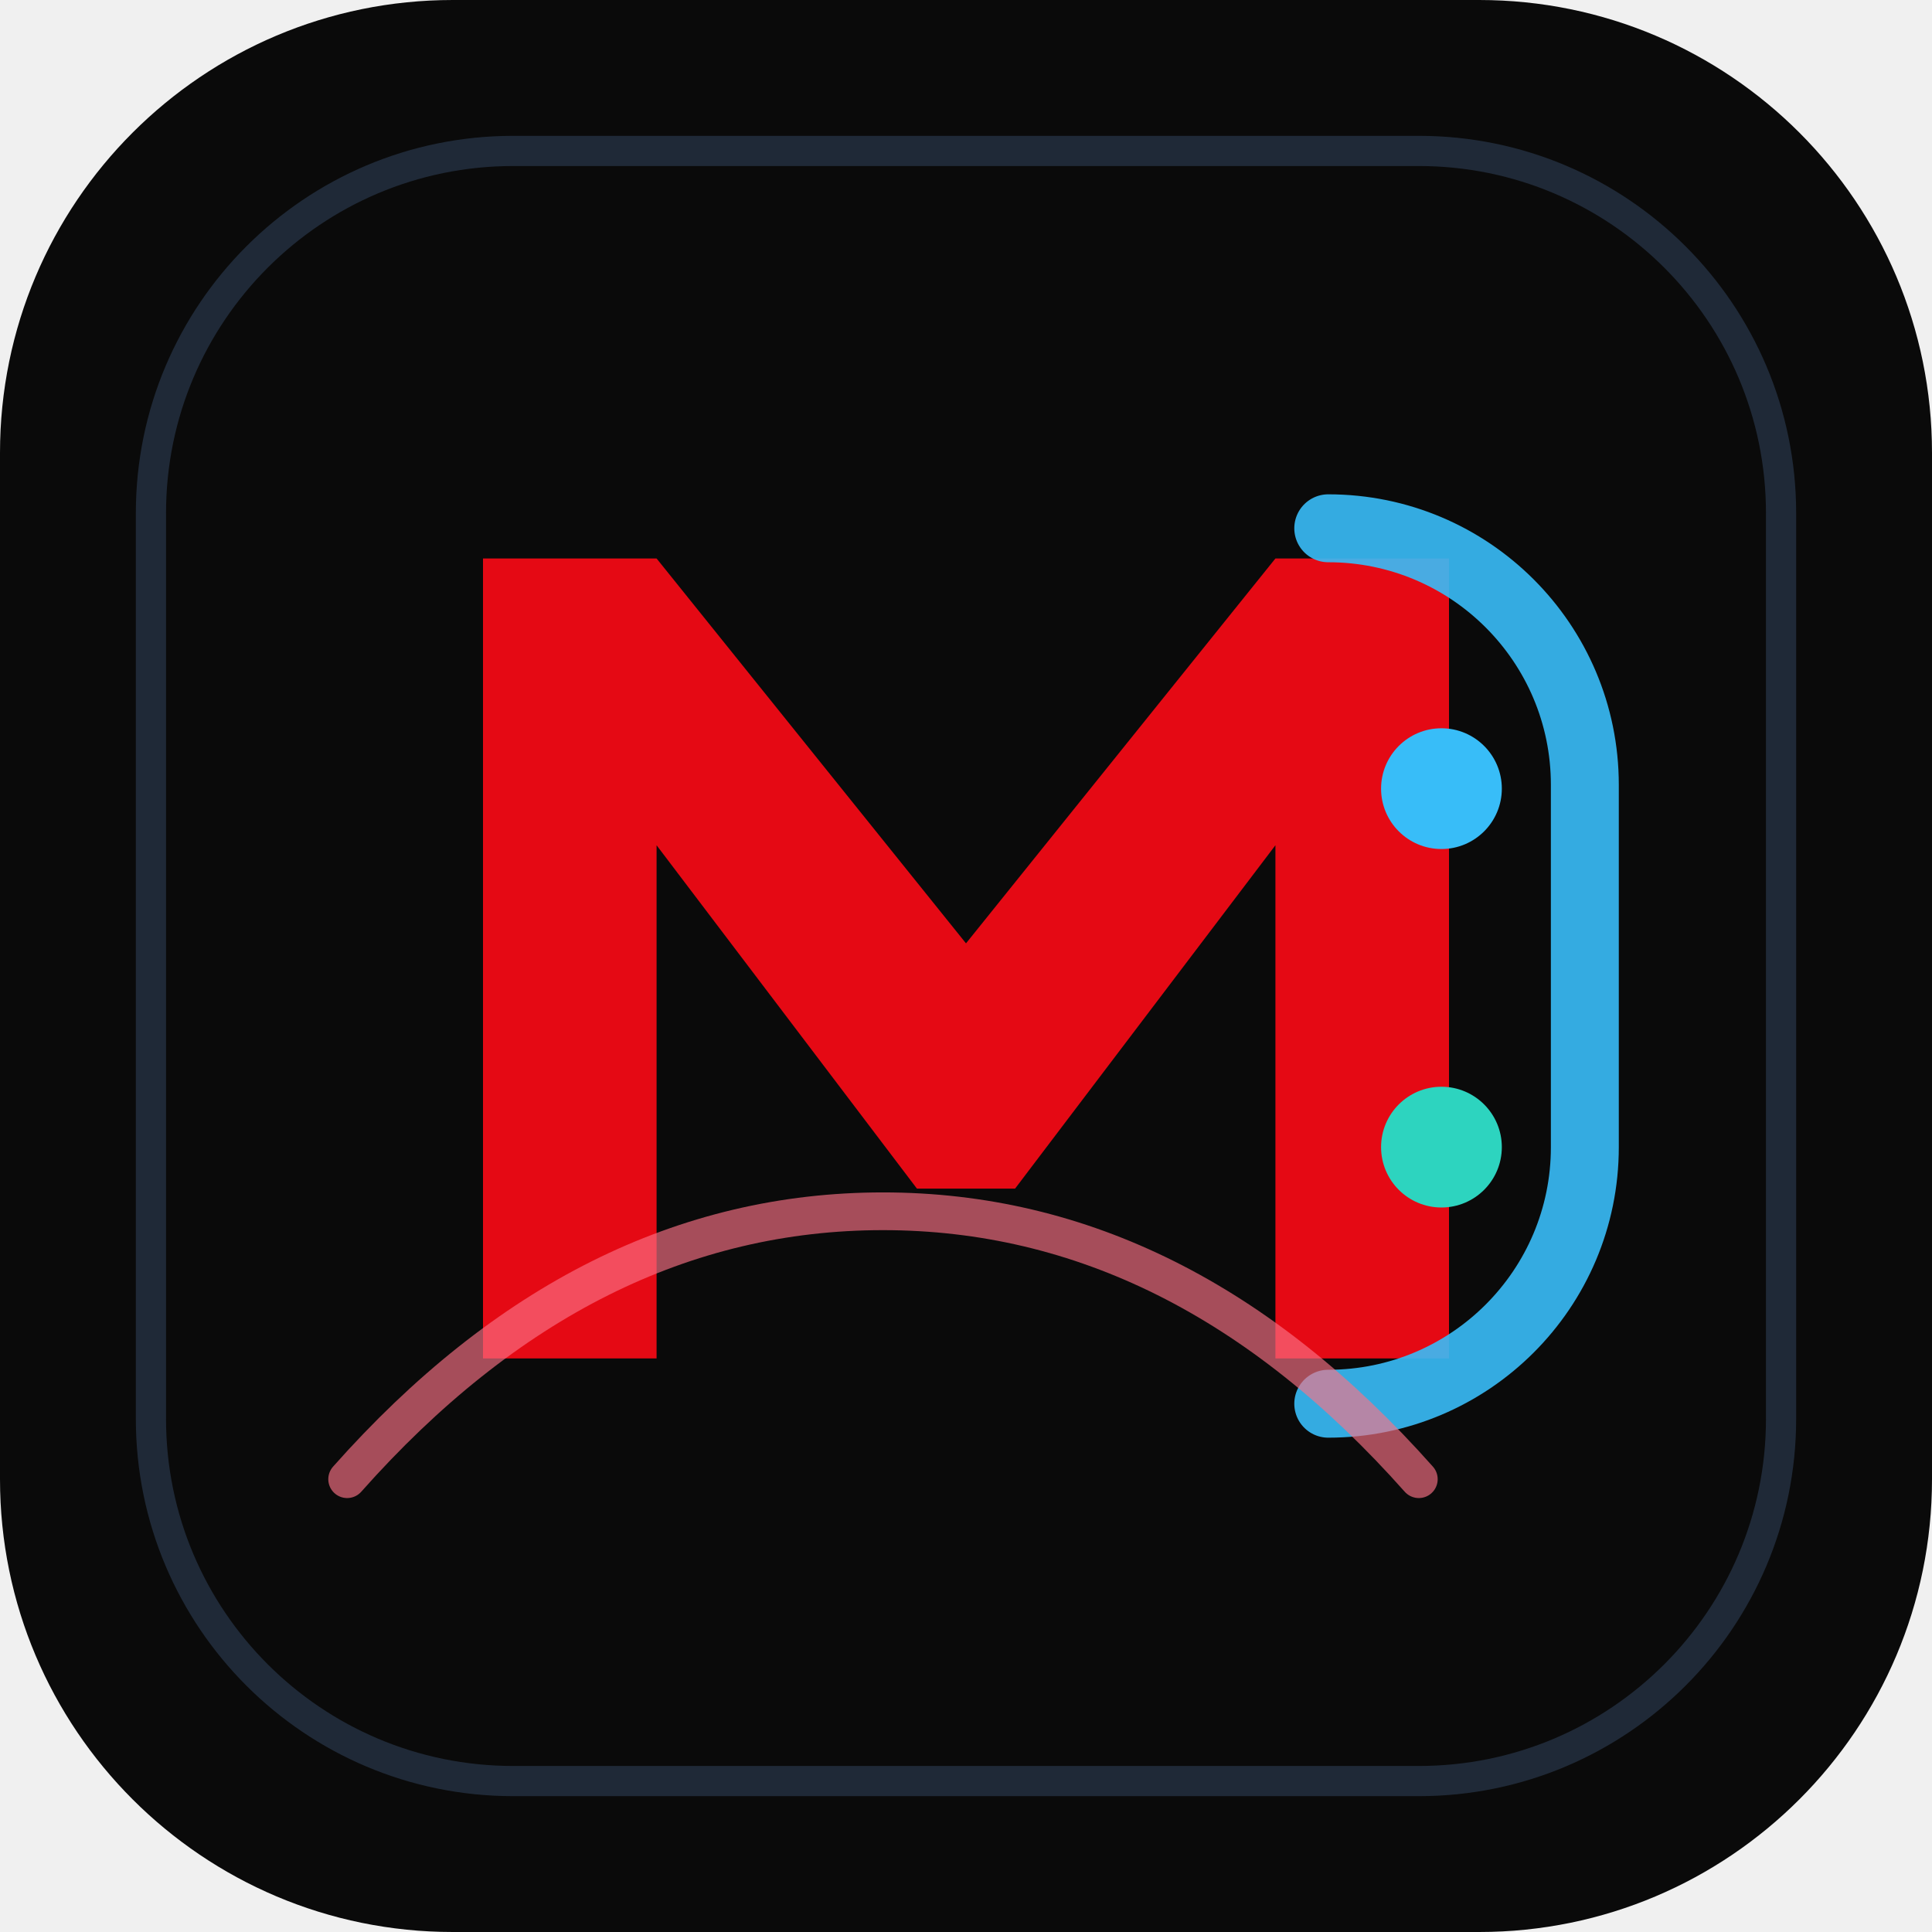
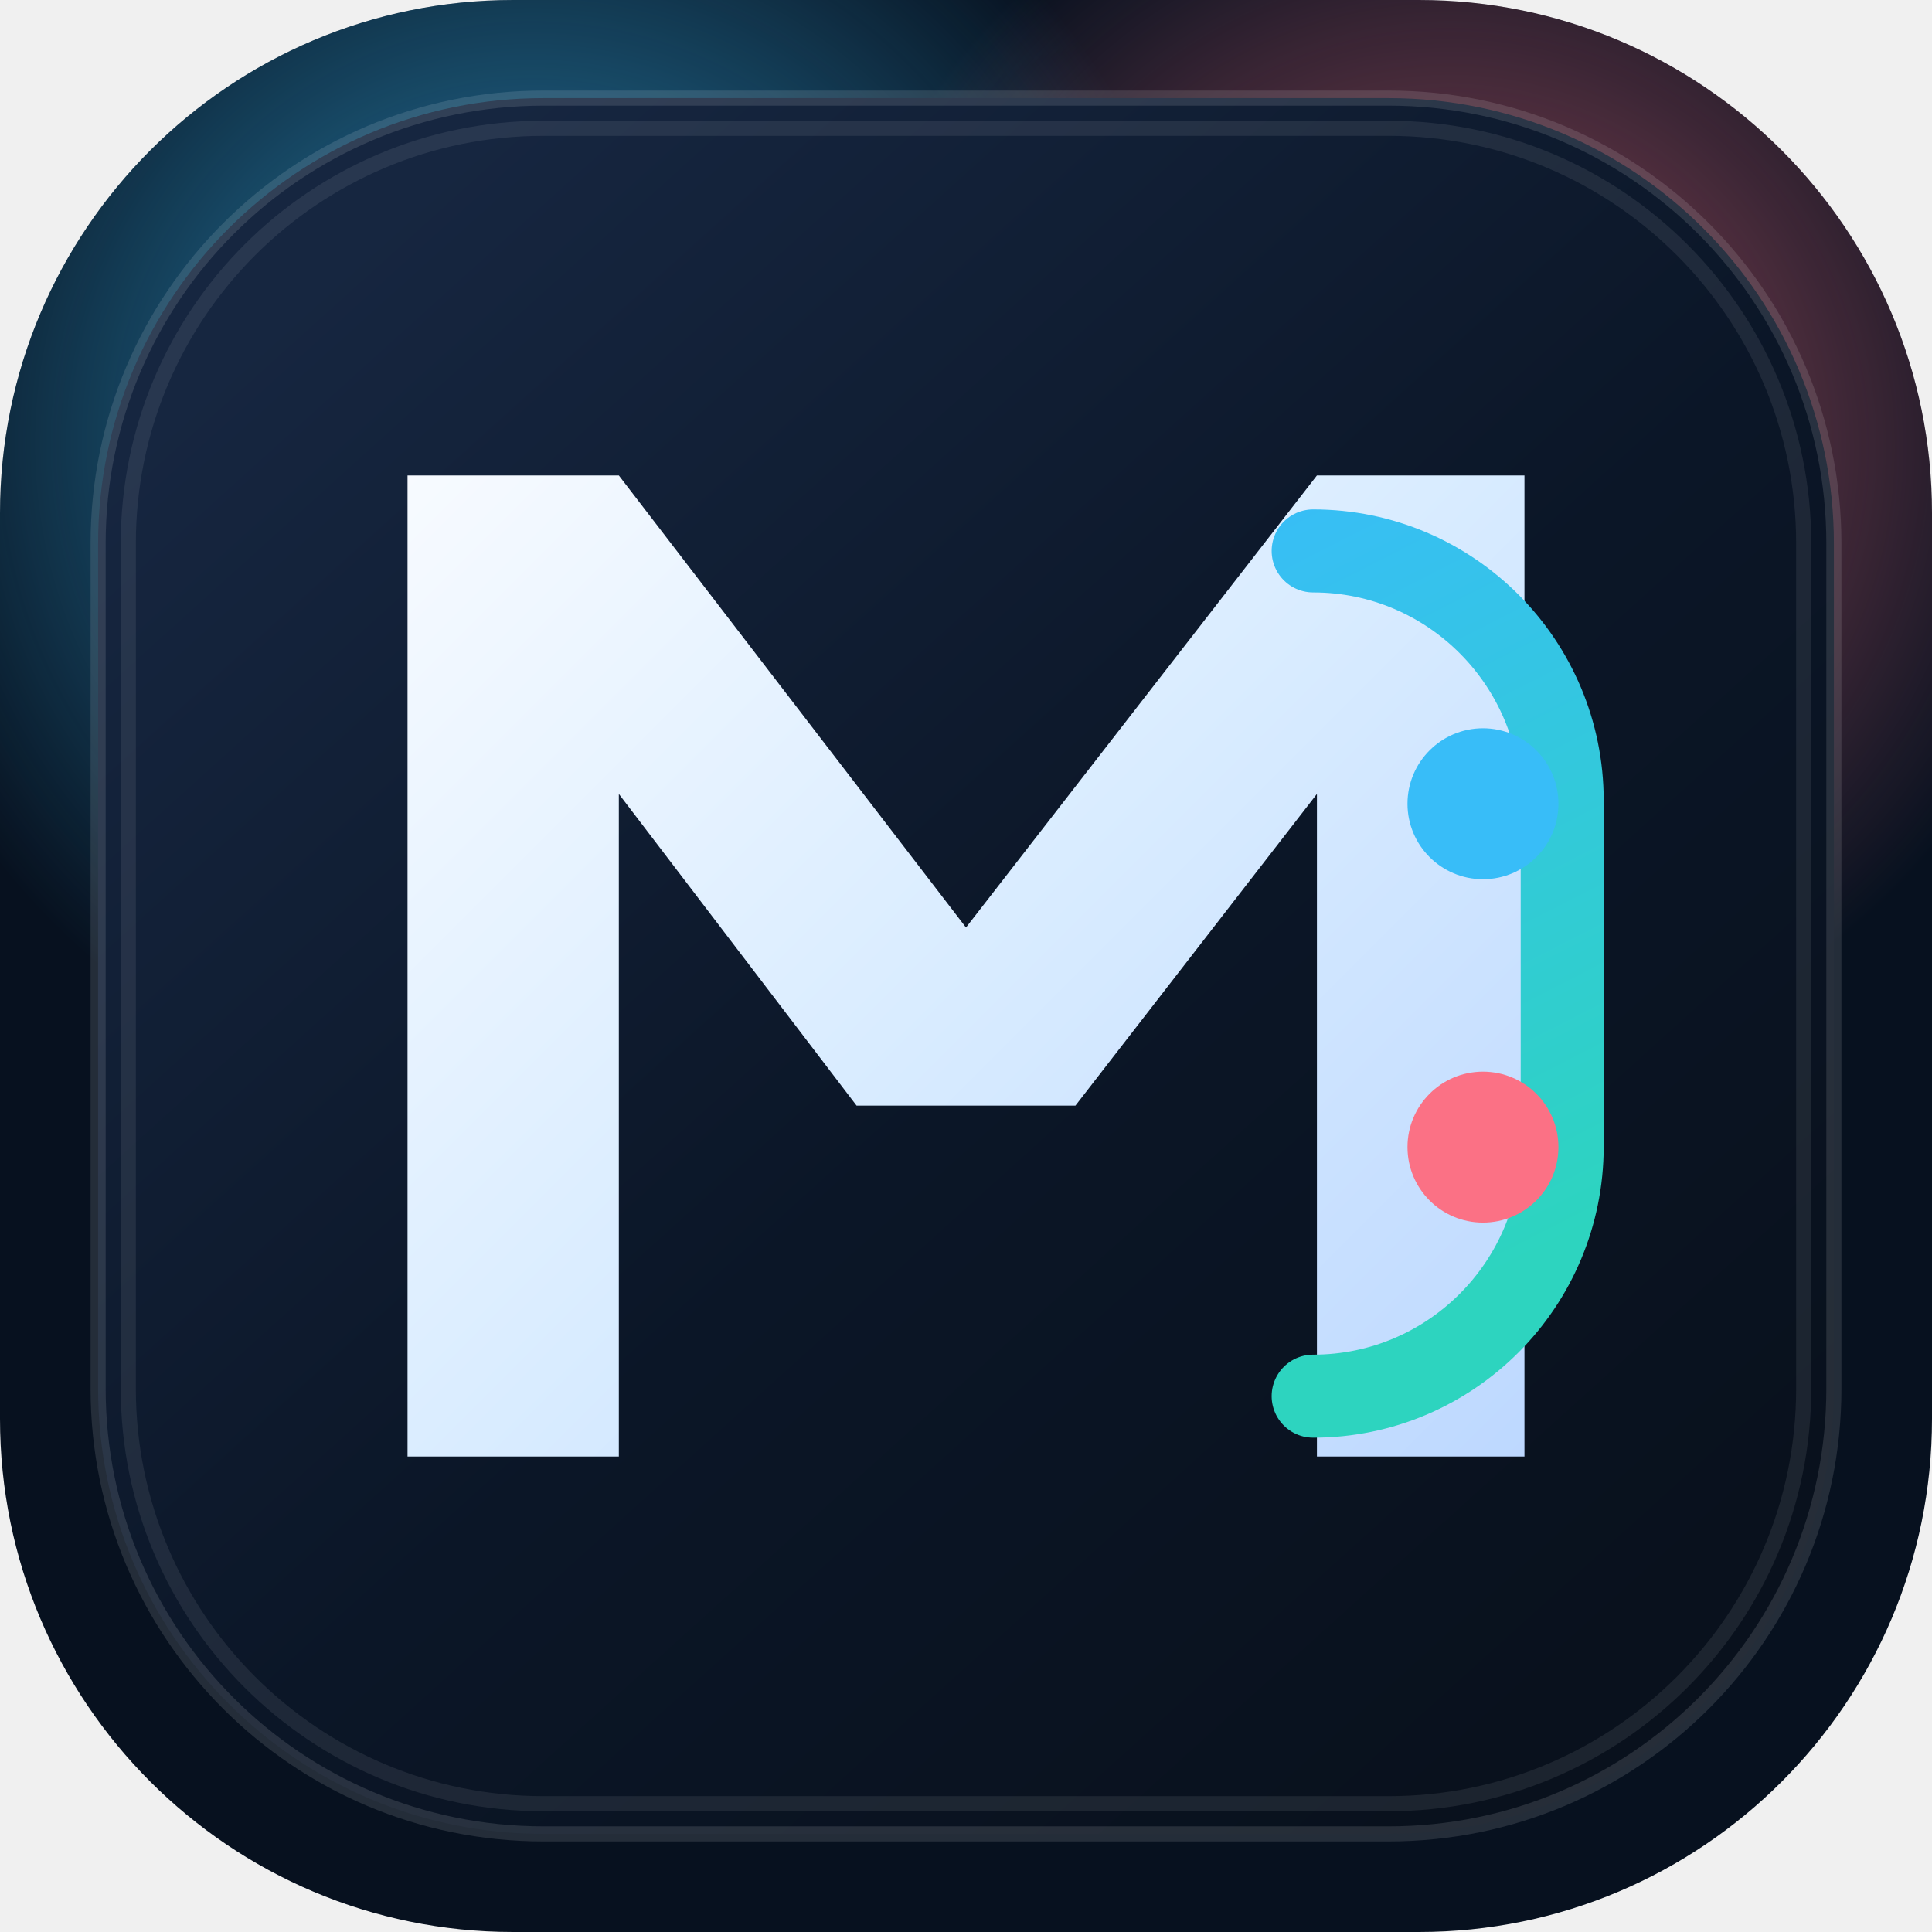
<svg xmlns="http://www.w3.org/2000/svg" width="512" height="512" viewBox="0 0 512 512" fill="none">
-   <rect width="512" height="512" rx="120" fill="#0A0A0A" />
-   <rect x="40" y="40" width="432" height="432" rx="96" stroke="#1F2937" stroke-width="8" />
-   <path d="M128 360V148H174L256 250L338 148H384V360H338V224L269 315H243L174 224V360H128Z" fill="#E50914" />
-   <path d="M352 140C389.555 140 420 170.445 420 208V304C420 341.555 389.555 372 352 372" stroke="#38BDF8" stroke-width="18" stroke-linecap="round" opacity="0.9" />
-   <circle cx="382" cy="209" r="16" fill="#38BDF8" />
-   <circle cx="382" cy="304" r="16" fill="#2DD4BF" />
-   <path d="M92 392C134 344.667 181.333 321 234 321C286.667 321 334 344.667 376 392" stroke="#FB7185" stroke-width="10" stroke-linecap="round" opacity="0.65" />
+   <defs>
+     <radialGradient id="mastiffGlowA" cx="0" cy="0" r="1" gradientUnits="userSpaceOnUse" gradientTransform="translate(142 118) rotate(50.0214) scale(179.246)">
+       <stop stop-color="#38BDF8" stop-opacity="0.7" />
+       <stop offset="1" stop-color="#38BDF8" stop-opacity="0" />
+     </radialGradient>
+     <radialGradient id="mastiffGlowB" cx="0" cy="0" r="1" gradientUnits="userSpaceOnUse" gradientTransform="translate(384 118) rotate(127.246) scale(166.747)">
+       <stop stop-color="#FB7185" stop-opacity="0.62" />
+       <stop offset="1" stop-color="#FB7185" stop-opacity="0" />
+     </radialGradient>
+     <linearGradient id="mastiffShell" x1="88" y1="70" x2="424" y2="442" gradientUnits="userSpaceOnUse">
+       <stop stop-color="#162640" />
+       <stop offset="0.55" stop-color="#0B1627" />
+       <stop offset="1" stop-color="#09111D" />
+     </linearGradient>
+     <linearGradient id="mastiffCore" x1="112" y1="112" x2="396" y2="396" gradientUnits="userSpaceOnUse">
+       <stop stop-color="#F8FBFF" />
+       <stop offset="0.5" stop-color="#D9ECFF" />
+       <stop offset="1" stop-color="#BDD8FF" />
+     </linearGradient>
+     <linearGradient id="mastiffOrbit" x1="322" y1="134" x2="420" y2="326" gradientUnits="userSpaceOnUse">
+       <stop stop-color="#38BDF8" />
+       <stop offset="1" stop-color="#2DD4BF" />
+     </linearGradient>
+   </defs>
+   <rect width="512" height="512" rx="136" fill="#07111F" />
+   <rect width="512" height="512" rx="136" fill="url(#mastiffGlowA)" />
+   <rect width="512" height="512" rx="136" fill="url(#mastiffGlowB)" />
+   <rect x="26" y="26" width="460" height="460" rx="118" fill="url(#mastiffShell)" stroke="#FFFFFF" stroke-opacity="0.12" stroke-width="4" />
+   <path d="M108 386V126H164L256 245.8L349 126H404V386H349V210.4L285 293H227L164 210.4V386H108Z" fill="url(#mastiffCore)" />
+   <path d="M348 146C384.451 146 414 175.642 414 212.213V303.787C414 340.358 384.451 370 348 370" stroke="url(#mastiffOrbit)" stroke-width="22" stroke-linecap="round" />
+   <circle cx="393" cy="213" r="20" fill="#38BDF8" />
+   <circle cx="393" cy="304" r="20" fill="#FB7185" />
+   <rect x="34" y="34" width="444" height="444" rx="110" stroke="#FFFFFF" stroke-opacity="0.08" stroke-width="4" />
</svg>
